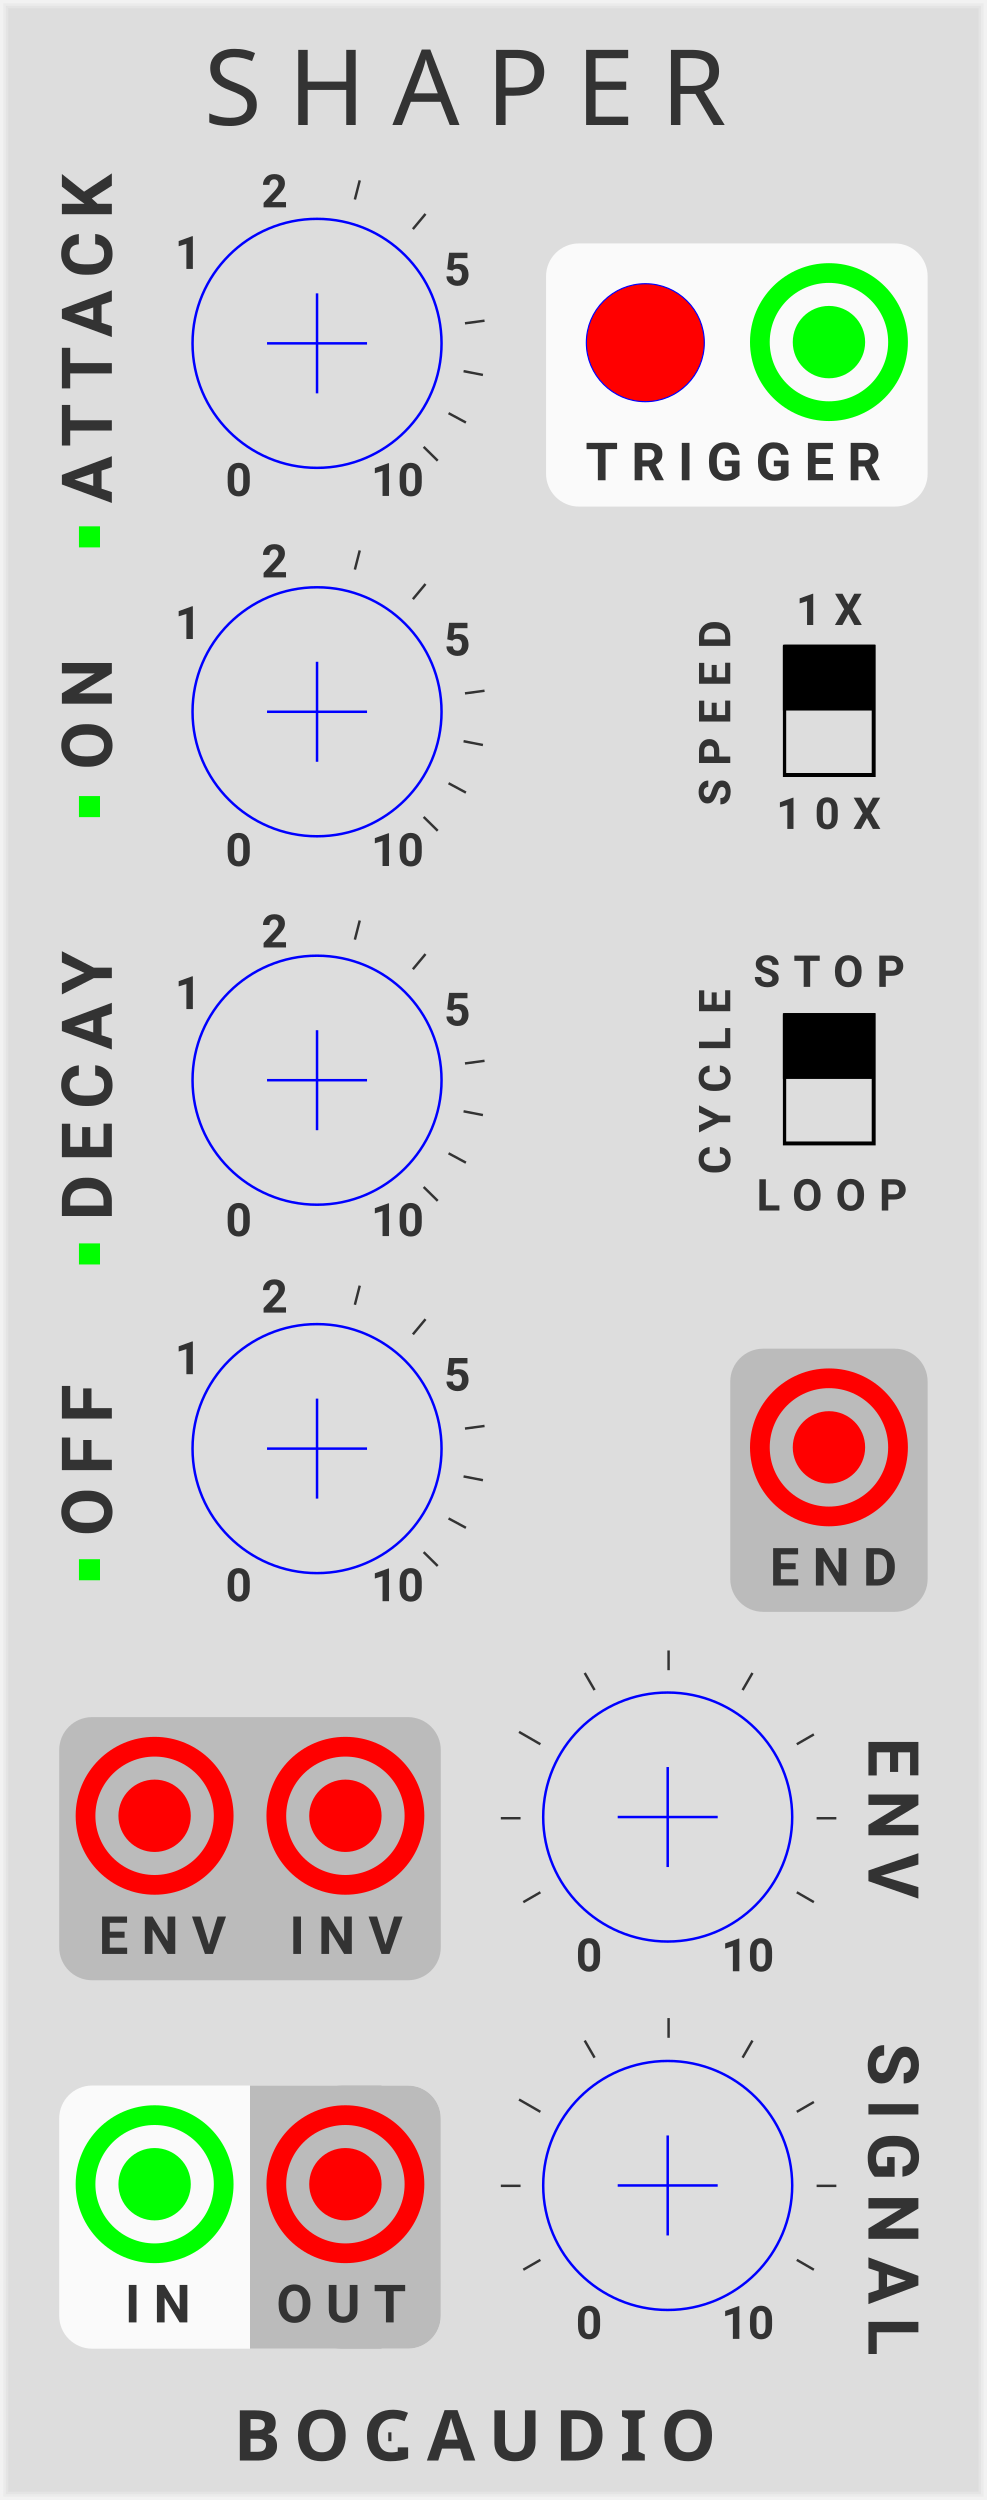
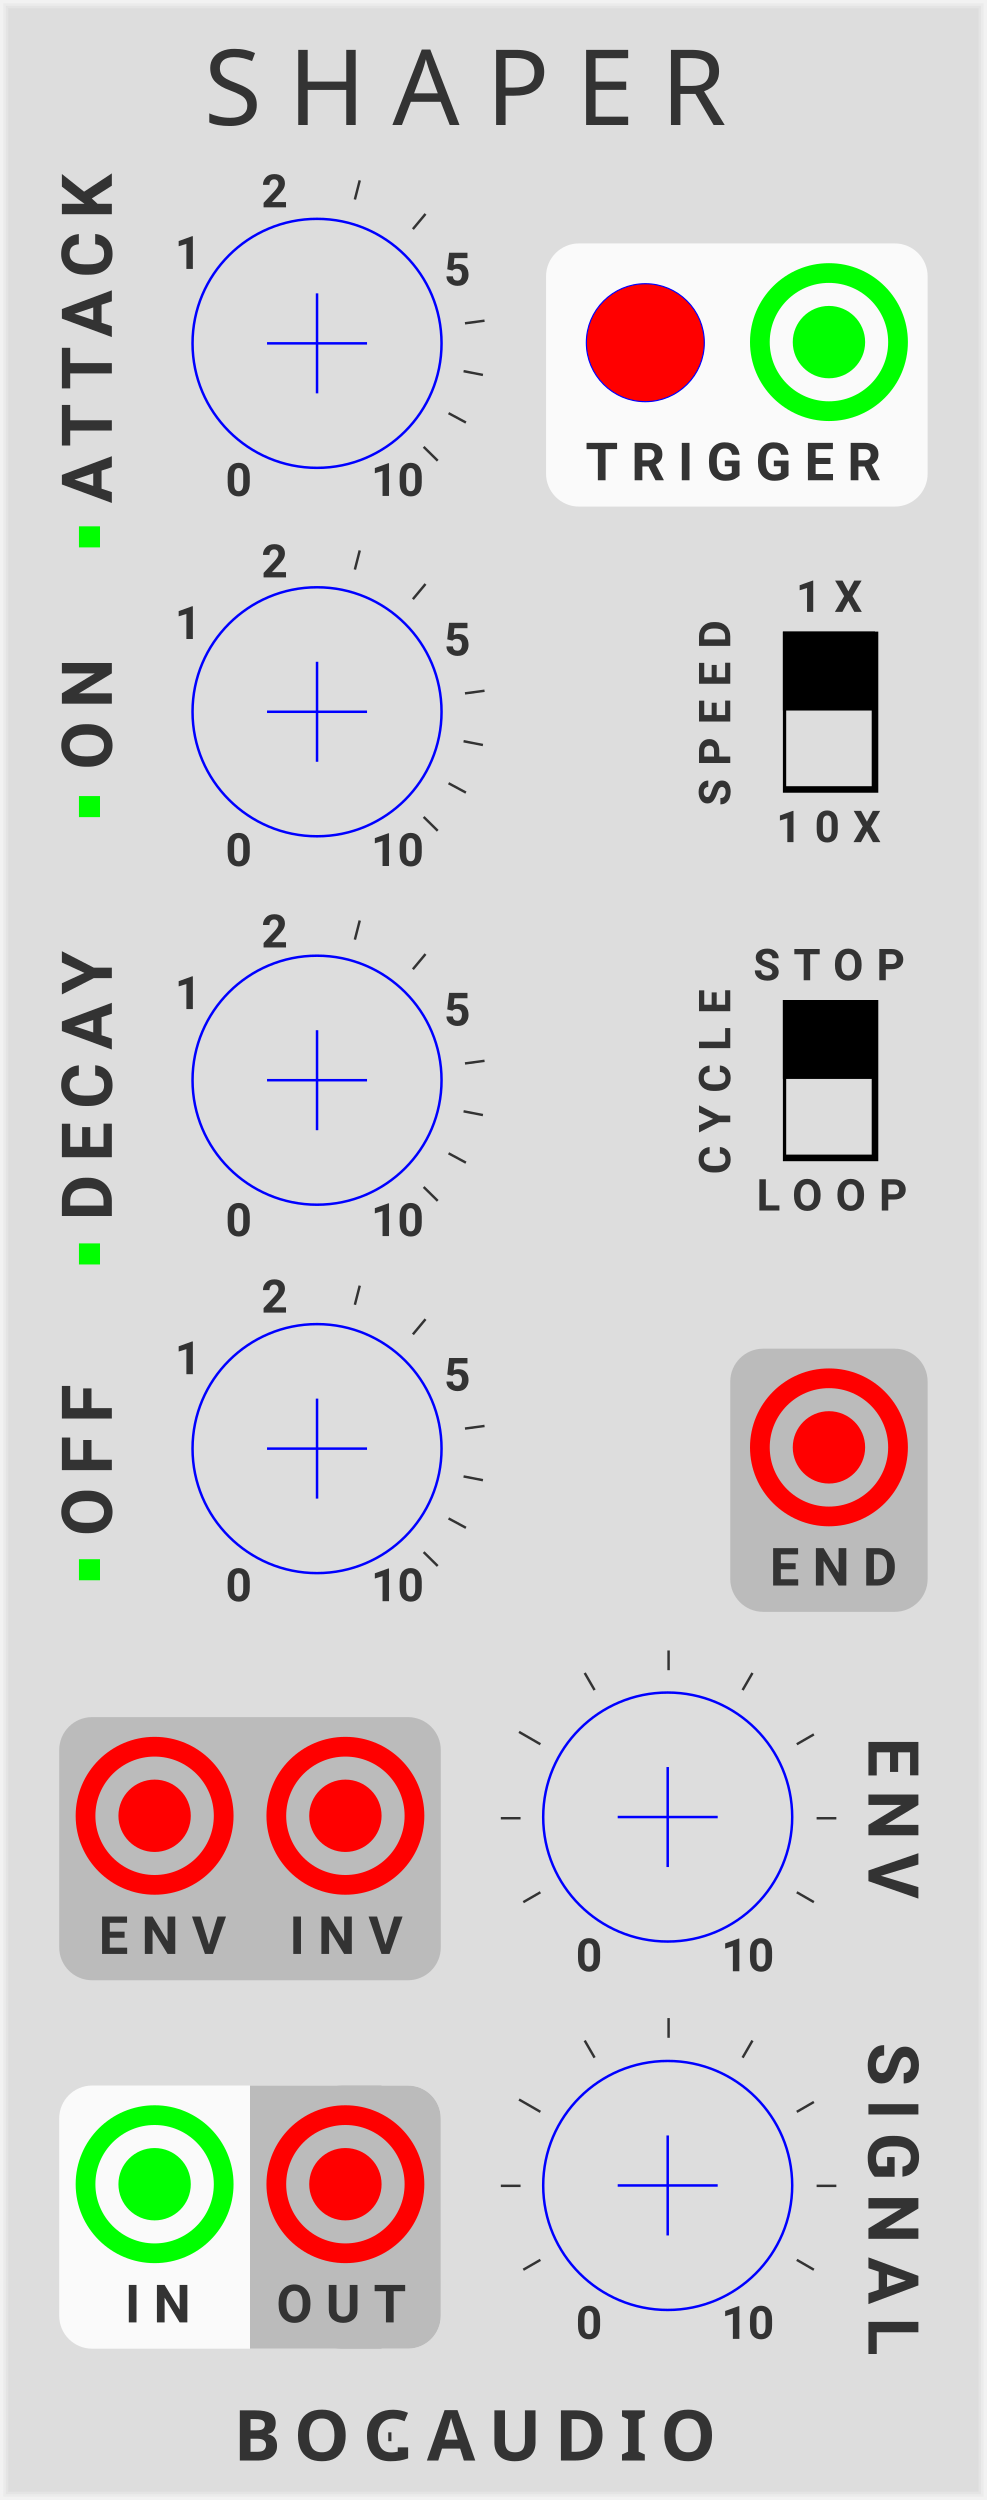
<svg xmlns="http://www.w3.org/2000/svg" xmlns:xlink="http://www.w3.org/1999/xlink" version="1.1" width="150" height="380" viewBox="0 0 150 380">
  <style>
    text {
      fill: #333;
      font-family: 'Roboto', sans-serif;
      font-weight: bold;
    }
    text.title {
      font-family: 'Comfortaa', sans-serif;
      font-weight: normal;
    }
    text.brand {
      font-family: 'Audiowide', sans-serif;
      font-weight: bold;
    }
  </style>
  <defs>
    <symbol id="knob" viewBox="0 0 100px 100px">
      <g transform="translate(50.5 50.5)">
        <polyline points="-20,0 20,0" stroke-width="1" stroke="#00f" />
        <polyline points="0,-20 0,20" stroke-width="1" stroke="#00f" />
        <circle cx="0" cy="0" r="49.8" stroke-width="1" stroke="#00f" fill="none" />
      </g>
    </symbol>
    <symbol id="knobguide" viewBox="0 0 100px 100px">
      <g transform="translate(50.5 50.5)">
        <g transform="rotate(-240) translate(30 0)">
          <g transform="translate(2 0) rotate(240)">
            <text font-size="7pt" transform="translate(-2.8 3.3)">0</text>
          </g>
        </g>
        <g transform="rotate(-210) translate(30 0)">
          <polyline points="0,0 4,0" stroke-width="0.5" stroke="#333" />
        </g>
        <g transform="rotate(-180) translate(30 0)">
          <polyline points="0,0 4,0" stroke-width="0.5" stroke="#333" />
        </g>
        <g transform="rotate(-150) translate(30 0)">
          <polyline points="0,0 5,0" stroke-width="0.5" stroke="#333" />
        </g>
        <g transform="rotate(-120) translate(30 0)">
          <polyline points="0,0 4,0" stroke-width="0.5" stroke="#333" />
        </g>
        <g transform="rotate(-90) translate(30 0)">
          <polyline points="0,0 4,0" stroke-width="0.5" stroke="#333" />
        </g>
        <g transform="rotate(-60) translate(30 0)">
          <polyline points="0,0 4,0" stroke-width="0.5" stroke="#333" />
        </g>
        <g transform="rotate(-30) translate(30 0)">
          <polyline points="0,0 4,0" stroke-width="0.5" stroke="#333" />
        </g>
        <g transform="rotate(0) translate(30 0)">
          <polyline points="0,0 4,0" stroke-width="0.5" stroke="#333" />
        </g>
        <g transform="rotate(30) translate(30 0)">
          <polyline points="0,0 4,0" stroke-width="0.5" stroke="#333" />
        </g>
        <g transform="rotate(60) translate(30 0)">
          <g transform="translate(2 0) rotate(-60)">
            <text font-size="7pt" transform="translate(-5.3 3.3)">10</text>
          </g>
        </g>
      </g>
    </symbol>
    <symbol id="knobguide-exp" viewBox="0 0 100px 100px">
      <g transform="translate(50.5 50.5)">
        <g transform="rotate(-240) translate(30 0)">
          <g transform="translate(2 0) rotate(240)">
            <text font-size="7pt" transform="translate(-2.8 3.3)">0</text>
          </g>
        </g>
        <g transform="rotate(-145.13) translate(30 0)">
          <g transform="translate(2 0) rotate(145.13)">
            <text font-size="7pt" transform="translate(-2.8 3.3)">1</text>
          </g>
        </g>
        <g transform="rotate(-105.84) translate(30 0)">
          <g transform="translate(2 0) rotate(105.84)">
            <text font-size="7pt" transform="translate(-2.8 3.3)">2</text>
          </g>
        </g>
        <g transform="rotate(-75.68) translate(30 0)">
          <polyline points="0,0 4,0" stroke-width="0.5" stroke="#333" />
        </g>
        <g transform="rotate(-50.26) translate(30 0)">
          <polyline points="0,0 4,0" stroke-width="0.5" stroke="#333" />
        </g>
        <g transform="rotate(-27.87) translate(30 0)">
          <g transform="translate(2 0) rotate(27.87)">
            <text font-size="7pt" transform="translate(-2.8 3.3)">5</text>
          </g>
        </g>
        <g transform="rotate(-7.62) translate(30 0)">
          <polyline points="0,0 4,0" stroke-width="0.5" stroke="#333" />
        </g>
        <g transform="rotate(11) translate(30 0)">
          <polyline points="0,0 4,0" stroke-width="0.5" stroke="#333" />
        </g>
        <g transform="rotate(28.33) translate(30 0)">
          <polyline points="0,0 4,0" stroke-width="0.5" stroke="#333" />
        </g>
        <g transform="rotate(44.6) translate(30 0)">
          <polyline points="0,0 4,0" stroke-width="0.5" stroke="#333" />
        </g>
        <g transform="rotate(60) translate(30 0)">
          <g transform="translate(2 0) rotate(-60)">
            <text font-size="7pt" transform="translate(-5.3 3.3)">10</text>
          </g>
        </g>
      </g>
    </symbol>
    <symbol id="button" viewBox="0 0 100px 100px">
      <g transform="translate(50.5 50.5)">
        <circle cx="0" cy="0" r="49.8" stroke-width="1" stroke="#00f" fill="#f00" />
      </g>
    </symbol>
-     <symbol id="switch" viewBox="0 0 70px 100px">
-       <polyline points="1,1 69,1 69,99 1,99 1,1" stroke="#000" stroke-width="3" fill="none" />
-       <rect x="0" y="0" width="70px" height="50px" stroke-width="0" fill="#000" />
+     <symbol id="switch" viewBox="0 0 14px 24px">
+       <rect width="14px" height="24px" stroke-width="1" stroke="#000" fill="#ddd" />
+       <rect width="14px" height="12px" stroke-width="0" fill="#000" />
    </symbol>
    <symbol id="input" viewBox="0 0 24px 24px">
      <g transform="translate(12 12)">
        <circle cx="0" cy="0" r="5" stroke-width="1" stroke="#0f0" fill="#0f0" />
        <circle cx="0" cy="0" r="10.5" stroke-width="3" stroke="#0f0" fill="none" />
      </g>
    </symbol>
    <symbol id="output" viewBox="0 0 24px 24px">
      <g transform="translate(12 12)">
        <circle cx="0" cy="0" r="5" stroke-width="1" stroke="#f00" fill="#f00" />
        <circle cx="0" cy="0" r="10.5" stroke-width="3" stroke="#f00" fill="none" />
      </g>
    </symbol>
    <symbol id="light" viewBox="0 0 1.1px 1.1px">
      <rect width="3.2" height="3.2" fill="#0f0" />
    </symbol>
  </defs>
  <rect width="100%" height="100%" fill="#ddd" />
  <polyline points="1,1 149,1 149,379 1,379 1,1" stroke="#e4e4e4" stroke-width="0.5" fill="none" />
  <polyline points="0.5,0.5 149.5,0.5 149.5,379.5 0.5,379.5 0.5,0.5" stroke="#ebebeb" stroke-width="0.8" fill="none" />
  <polyline points="0,0 150,0 150,380 0,380 0,0" stroke="#f2f2f2" stroke-width="1" fill="none" />
  <text class="title" x="31" y="19" font-size="12pt" letter-spacing="4px">SHAPER</text>
  <g transform="translate(35.5 374)">
    <text class="brand" font-size="8pt" letter-spacing="2px">BOGAUDIO</text>
    <rect width="3.0" height="3" fill="#ddd" transform="translate(24 -5)" />
  </g>
  <g transform="translate(9 33)">
    <g transform="translate(0 0)">
      <g transform="translate(0 0)">
        <text font-size="8pt" letter-spacing="2px" transform="translate(8 43.5) rotate(270)">ATTACK</text>
        <use id="ATTACK_PARAM" xlink:href="#knob" transform="translate(20 0) scale(0.38)" />
        <use id="ATTACK_LIGHT" xlink:href="#light" transform="translate(3 47)" />
      </g>
      <g transform="translate(74 4)">
        <rect width="58" height="40" rx="5" fill="#fafafa" />
        <use id="TRIGGER_PARAM" xlink:href="#button" transform="translate(6 6) scale(0.18)" />
        <use id="TRIGGER_INPUT" xlink:href="#input" transform="translate(31 3)" />
        <text font-size="6pt" letter-spacing="2px" transform="translate(6 36)">TRIGGER</text>
      </g>
    </g>
    <g transform="translate(0 56)">
      <g transform="translate(0 0)">
        <text font-size="8pt" letter-spacing="2px" transform="translate(8 28) rotate(270)">ON</text>
        <use id="ON_PARAM" xlink:href="#knob" transform="translate(20 0) scale(0.38)" />
        <use id="ON_LIGHT" xlink:href="#light" transform="translate(3 32)" />
      </g>
      <g transform="translate(110 5)">
        <text font-size="5pt" letter-spacing="2px" transform="translate(-8 28.5) rotate(270)">SPEED</text>
-         <text font-size="5pt" letter-spacing="2px" transform="translate(2 1)">1X</text>
-         <use id="SPEED_PARAM" xlink:href="#switch" transform="translate(0 4) scale(0.2)" />
-         <text font-size="5pt" letter-spacing="2px" transform="translate(-1 32)">10X</text>
+         <text font-size="5pt" letter-spacing="2px" transform="translate(2 -1)">1X</text>
+         <use id="SPEED_PARAM" xlink:href="#switch" transform="translate(0 2)" />
+         <text font-size="5pt" letter-spacing="2px" transform="translate(-1 34)">10X</text>
      </g>
    </g>
    <g transform="translate(0 112)">
      <g transform="translate(0 0)">
        <text font-size="8pt" letter-spacing="2px" transform="translate(8 40.5) rotate(270)">DECAY</text>
        <use id="DECAY_PARAM" xlink:href="#knob" transform="translate(20 0) scale(0.38)" />
        <use id="DECAY_LIGHT" xlink:href="#light" transform="translate(3 44)" />
      </g>
      <g transform="translate(110 5)">
        <text font-size="5pt" letter-spacing="2px" transform="translate(-8 28.5) rotate(270)">CYCLE</text>
-         <text font-size="5pt" letter-spacing="2px" transform="translate(-4.5 0)">STOP</text>
-         <use id="LOOP_PARAM" xlink:href="#switch" transform="translate(0 4) scale(0.2)" />
+         <text font-size="5pt" letter-spacing="2px" transform="translate(-4.5 -1)">STOP</text>
+         <use id="LOOP_PARAM" xlink:href="#switch" transform="translate(0 2)" />
        <text font-size="5pt" letter-spacing="2px" transform="translate(-4 34)">LOOP</text>
      </g>
    </g>
    <g transform="translate(0 168)">
      <g transform="translate(0 0)">
        <text font-size="8pt" letter-spacing="2px" transform="translate(8 32.5) rotate(270)">OFF</text>
        <use id="OFF_PARAM" xlink:href="#knob" transform="translate(20 0) scale(0.38)" />
        <use id="OFF_LIGHT" xlink:href="#light" transform="translate(3 36)" />
      </g>
      <g transform="translate(102 4)">
        <rect width="30" height="40" rx="5" fill="#bbb" />
        <use id="TRIGGER_OUTPUT" xlink:href="#output" transform="translate(3 3)" />
        <text font-size="6pt" letter-spacing="2px" transform="translate(6 36)">END</text>
      </g>
    </g>
    <g transform="translate(0 224)">
      <g transform="translate(75 0)">
        <text font-size="8pt" letter-spacing="2px" transform="translate(48 7.1) rotate(90)">ENV</text>
        <use id="ENV_PARAM" xlink:href="#knob" transform="translate(-1.7 0) scale(0.38)" />
      </g>
      <g transform="translate(0 4)">
        <rect width="58" height="40" rx="5" fill="#bbb" />
        <use id="ENV_OUTPUT" xlink:href="#output" transform="translate(2.5 3)" />
        <use id="INV_OUTPUT" xlink:href="#output" transform="translate(31.5 3)" />
        <text font-size="6pt" letter-spacing="2px" transform="translate(6 36)">ENV</text>
        <text font-size="6pt" letter-spacing="2px" transform="translate(35 36)">INV</text>
      </g>
    </g>
    <g transform="translate(0 280)">
      <g transform="translate(75 0)">
        <text font-size="8pt" letter-spacing="2px" transform="translate(48 -2.5) rotate(90)">SIGNAL</text>
        <use id="SIGNAL_PARAM" xlink:href="#knob" transform="translate(-1.7 0) scale(0.38)" />
      </g>
      <g transform="translate(0 4)">
        <rect width="58" height="40" rx="5" fill="#fafafa" />
        <rect width="20" height="40" rx="5" fill="#bbb" transform="translate(38)" />
        <rect width="20" height="40" fill="#bbb" transform="translate(29)" />
        <use id="SIGNAL_INPUT" xlink:href="#input" transform="translate(2.5 3)" />
        <use id="SIGNAL_OUTPUT" xlink:href="#output" transform="translate(31.5 3)" />
        <text font-size="6pt" letter-spacing="2px" transform="translate(10 36)">IN</text>
        <text font-size="6pt" letter-spacing="2px" transform="translate(33 36)">OUT</text>
      </g>
    </g>
  </g>
  <use xlink:href="#knobguide-exp" transform="scale(0.75) translate(14 19)" />
  <use xlink:href="#knobguide-exp" transform="scale(0.75) translate(14 94)" />
  <use xlink:href="#knobguide-exp" transform="scale(0.75) translate(14 169)" />
  <use xlink:href="#knobguide-exp" transform="scale(0.75) translate(14 243)" />
  <use xlink:href="#knobguide" transform="scale(0.75) translate(85 318)" />
  <use xlink:href="#knobguide" transform="scale(0.75) translate(85 392.5)" />
</svg>
